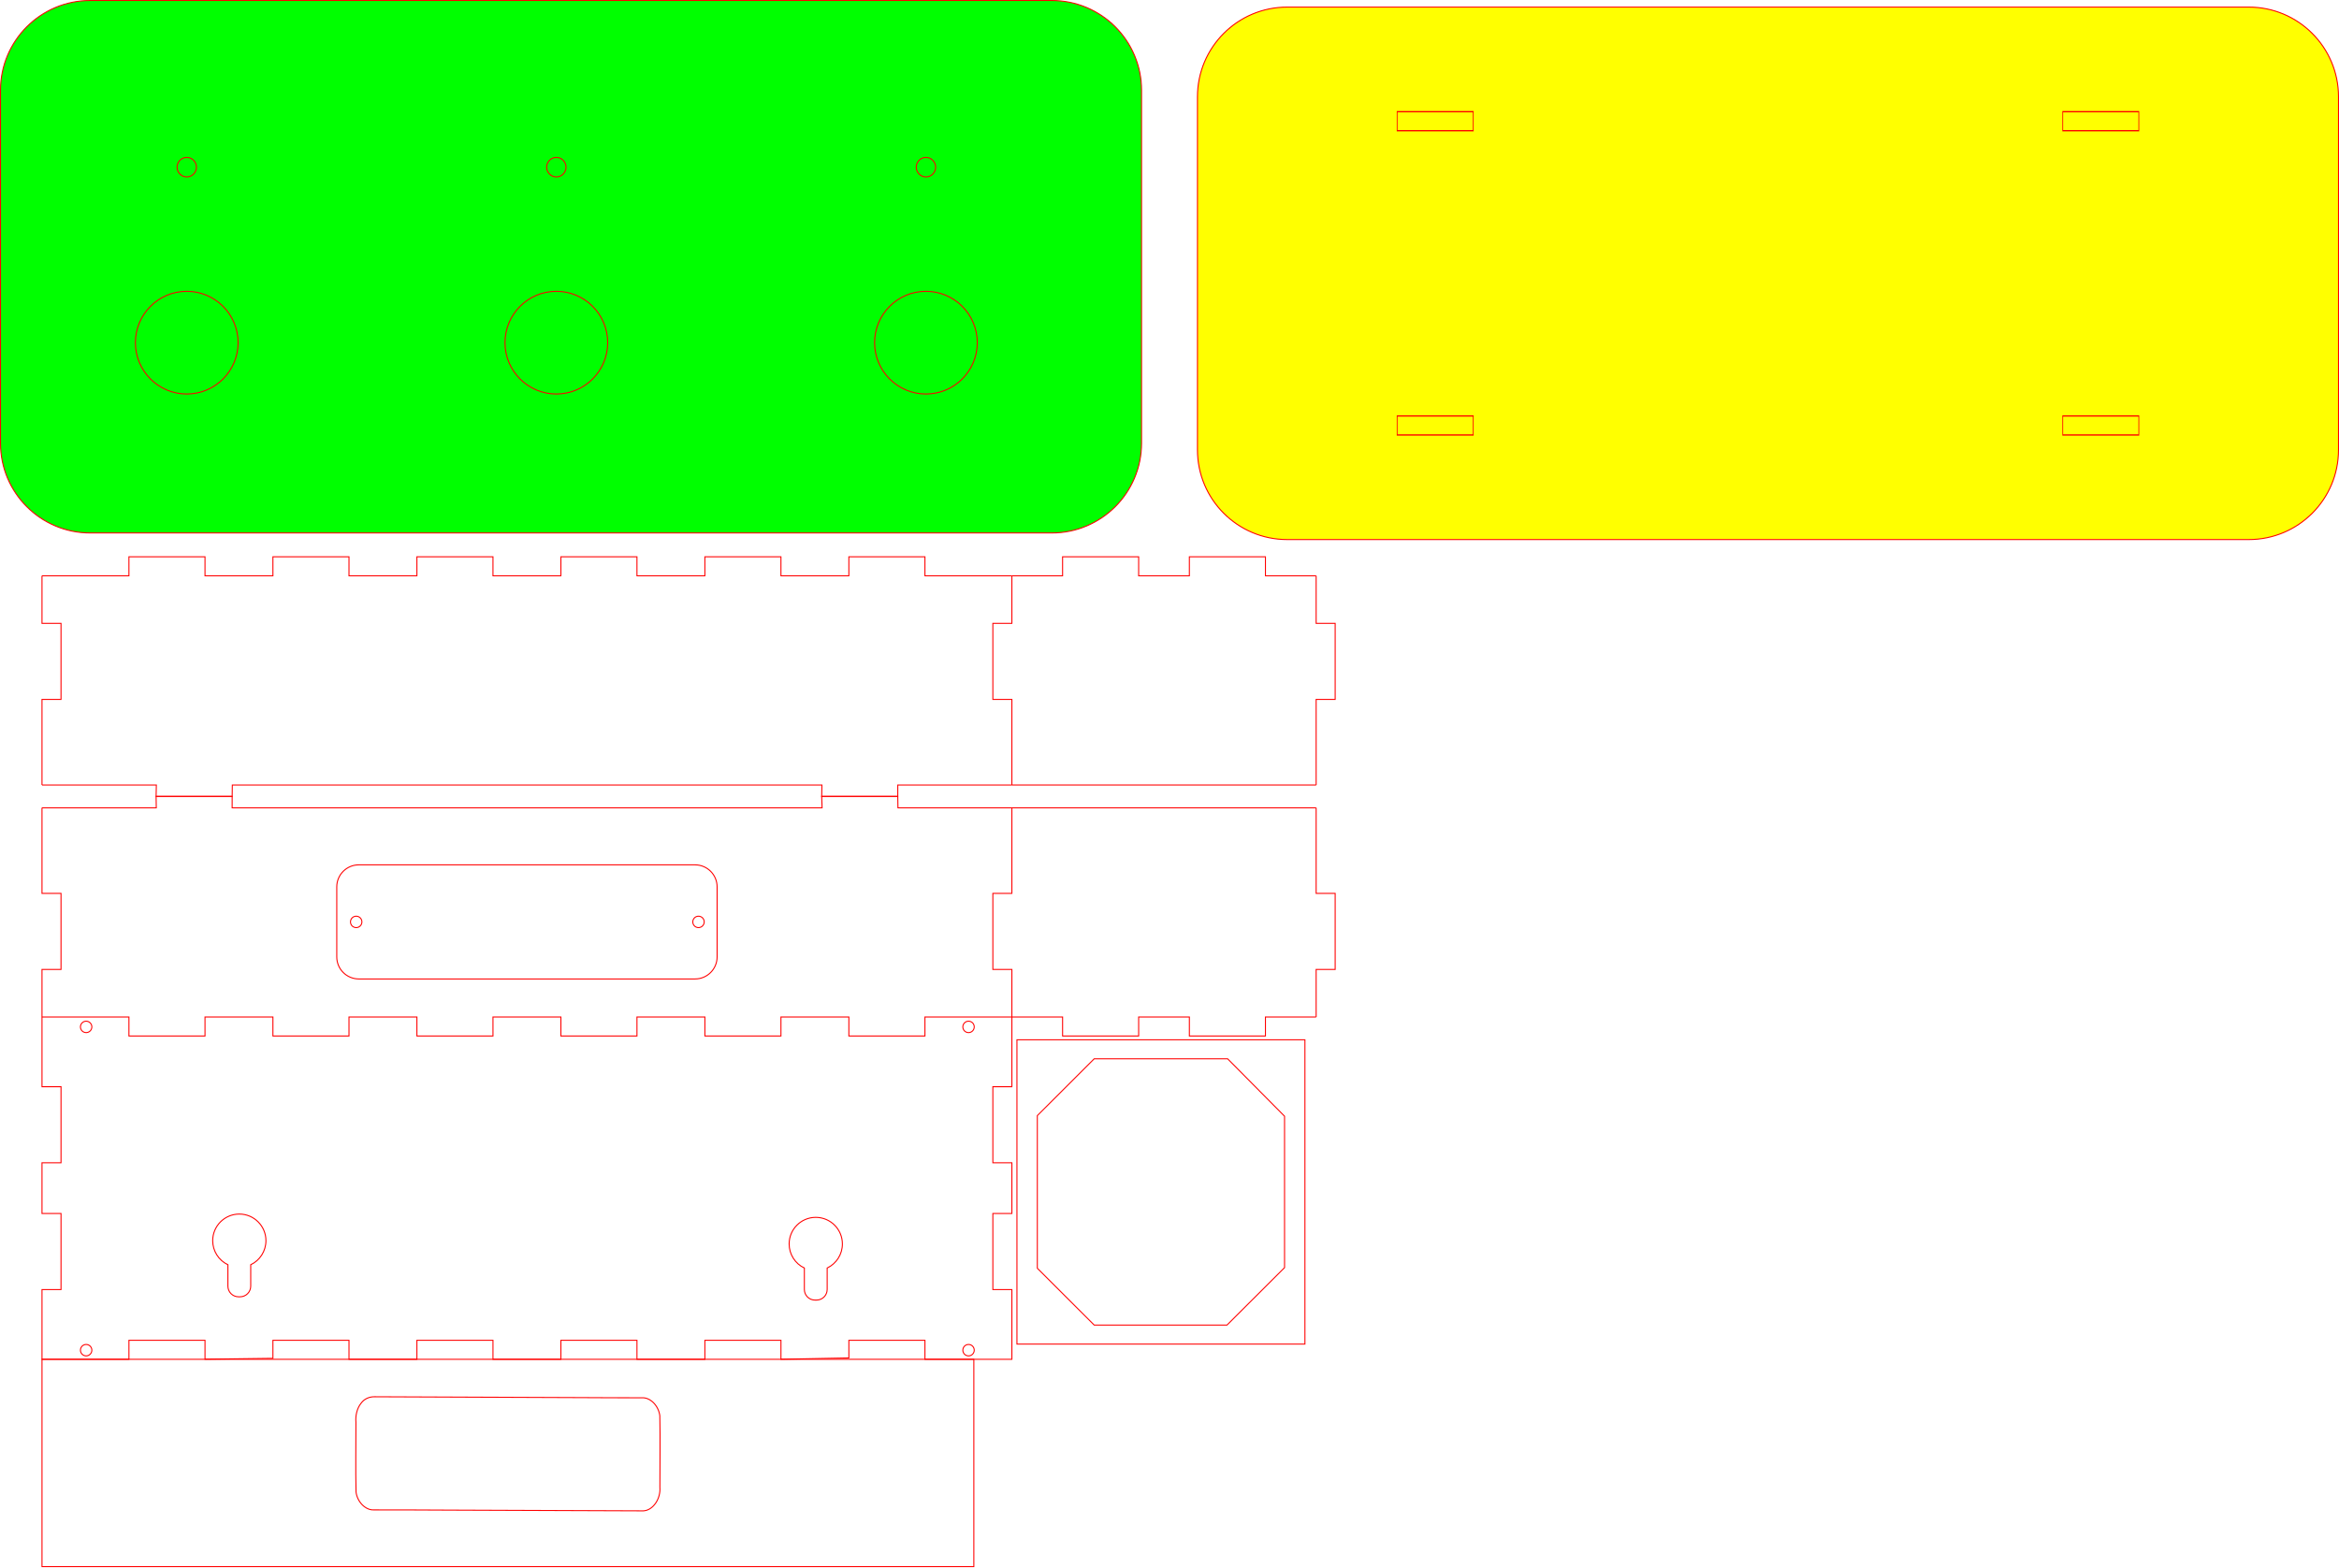
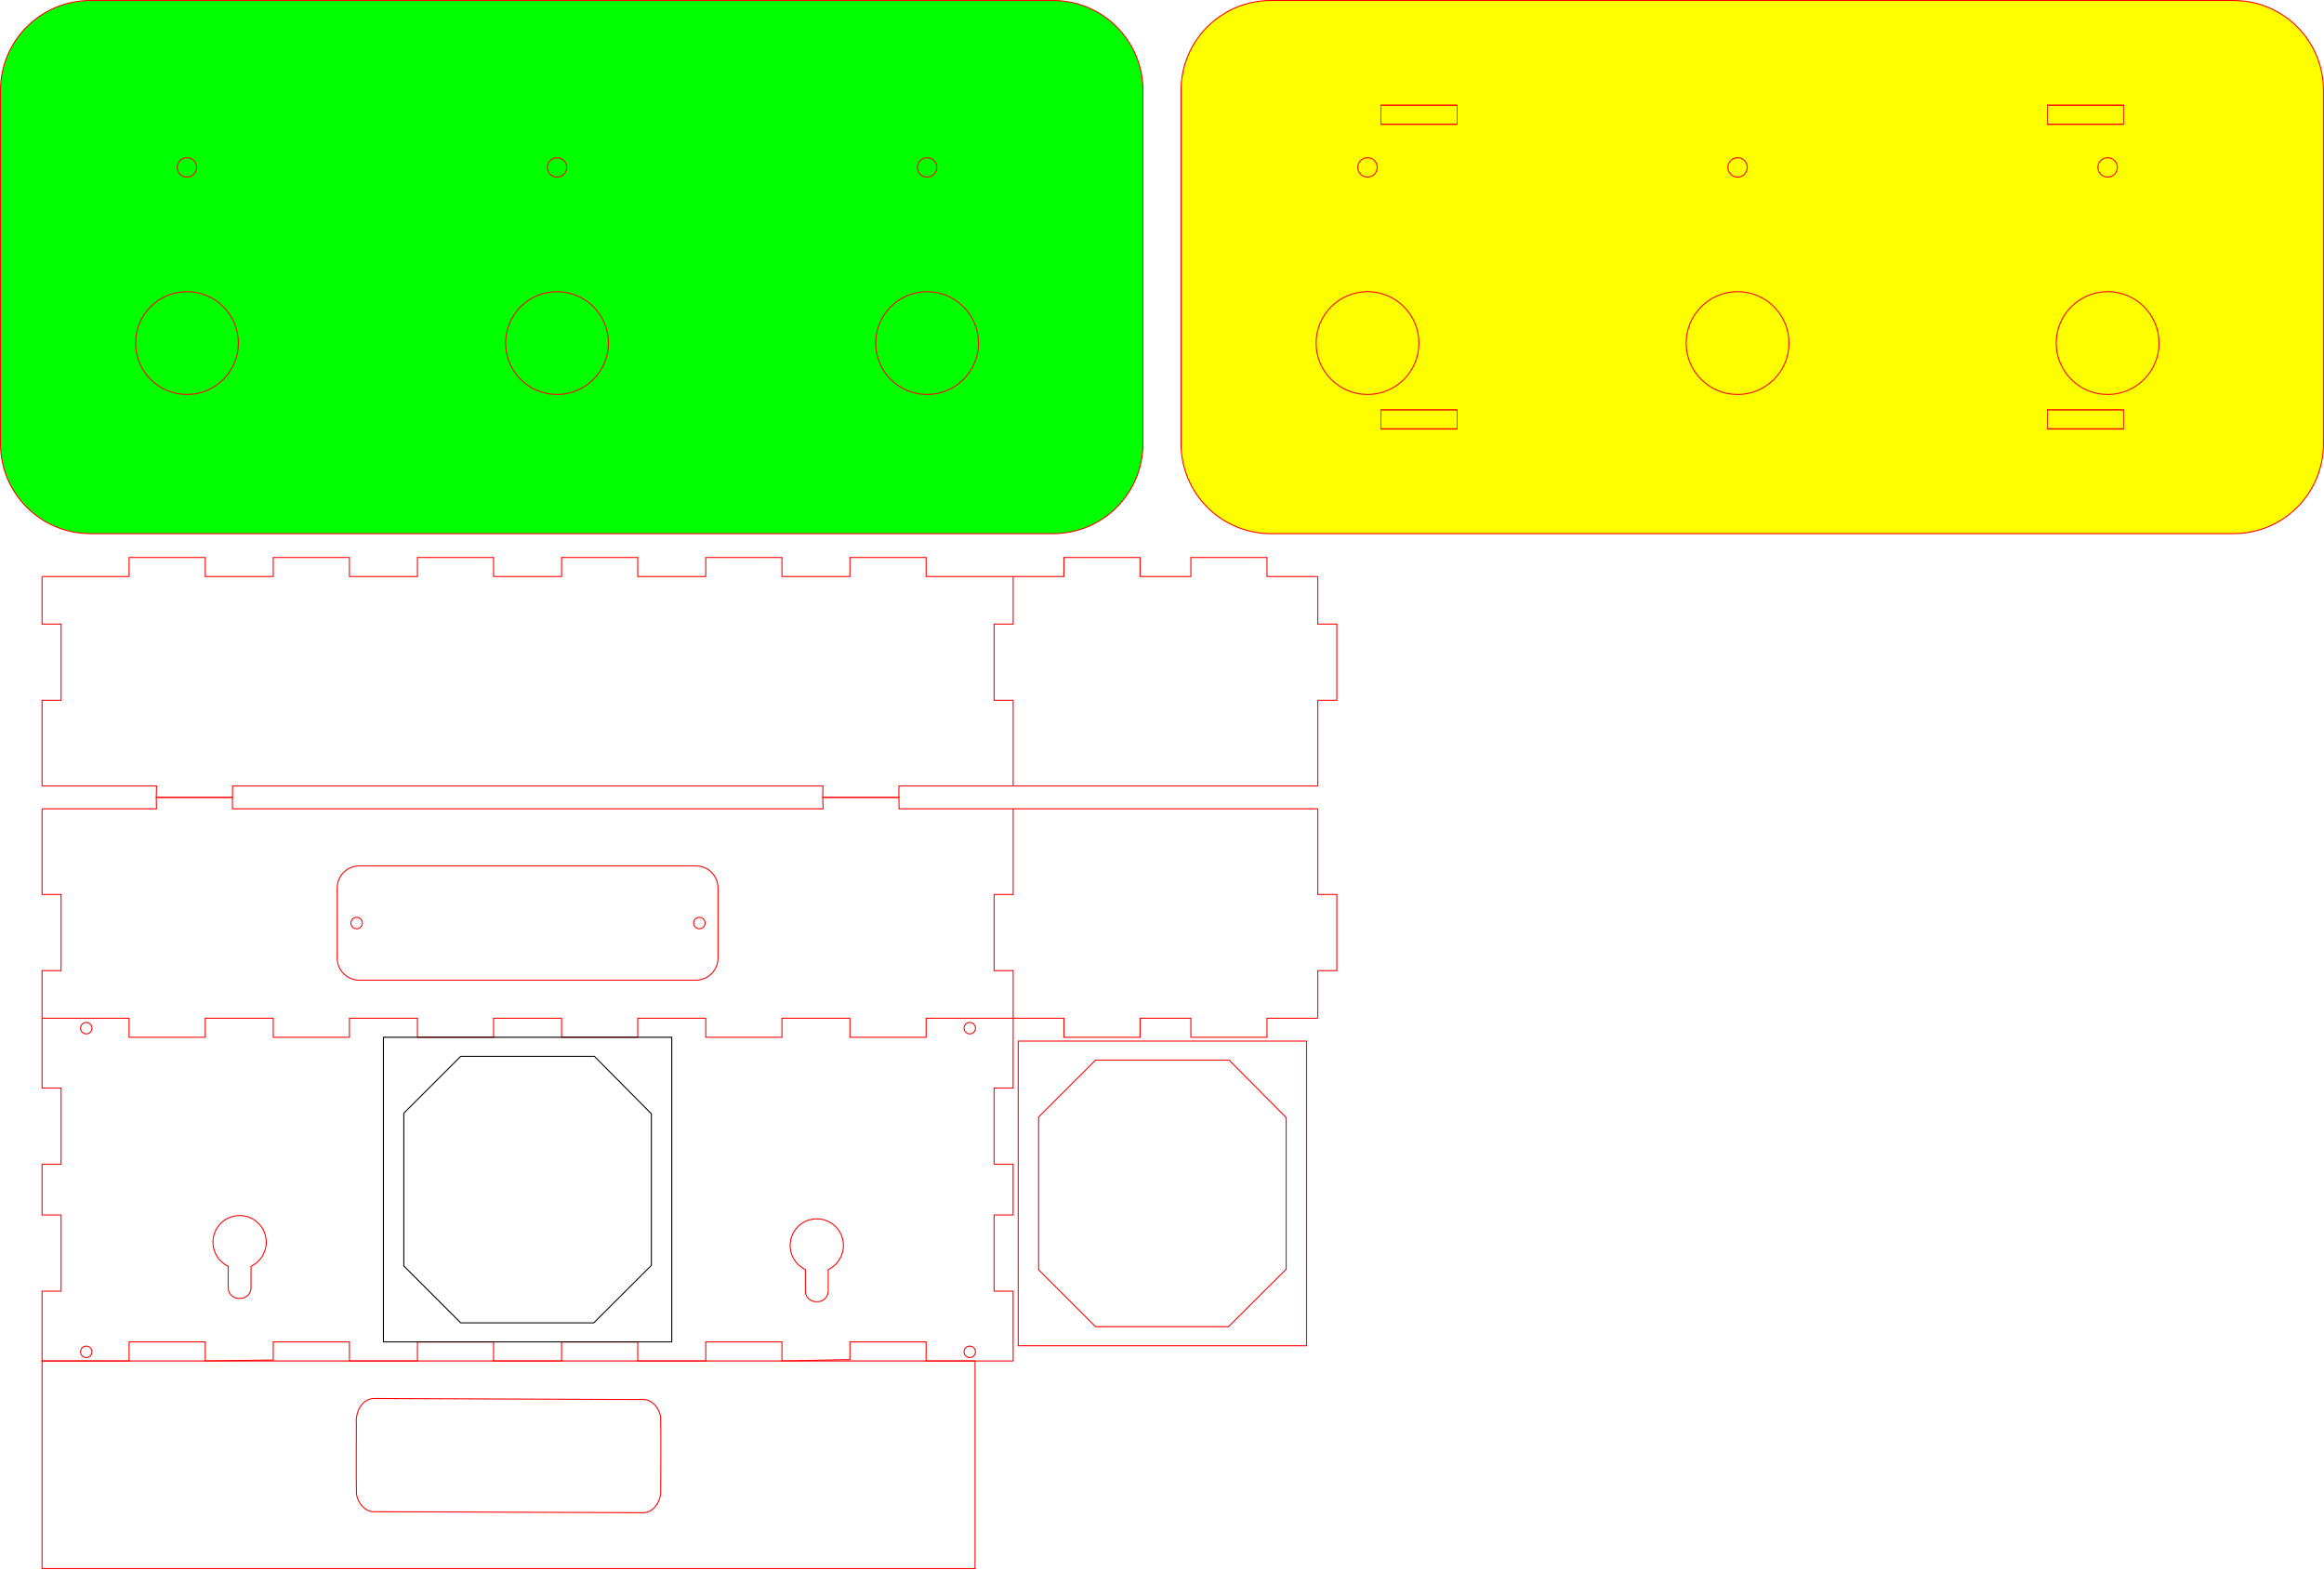
- <svg xmlns="http://www.w3.org/2000/svg" width="614.971mm" height="412.053mm" viewBox="0 0 614.971 412.053" version="1.1" id="svg5">
+ <svg xmlns="http://www.w3.org/2000/svg" width="610.265mm" height="412.053mm" viewBox="0 0 610.265 412.053" version="1.1" id="svg5">
  <defs id="defs2" />
  <g id="layer1" transform="translate(23.25799,6.359771)">
    <rect style="opacity:1;vector-effect:none;fill:#00ff00;fill-opacity:1;fill-rule:evenodd;stroke:#ff0000;stroke-width:0.265;stroke-linecap:butt;stroke-linejoin:miter;stroke-miterlimit:4;stroke-dasharray:none;stroke-dashoffset:0;stroke-opacity:1" id="rect868" width="300" height="140" x="-23.126" y="-6.227" ry="23.588" />
-     <rect style="vector-effect:none;fill:#ffff00;fill-opacity:1;fill-rule:evenodd;stroke:#ff0000;stroke-width:0.265;stroke-linecap:butt;stroke-linejoin:miter;stroke-miterlimit:4;stroke-dasharray:none;stroke-dashoffset:0;stroke-opacity:1" id="rect868-4" width="300" height="140" x="291.581" y="-4.492" ry="23.588" />
    <circle style="fill:none;stroke:#ff0000;stroke-width:0.265" id="path1074" cx="25.841" cy="37.598" r="2.55" />
    <circle style="fill:none;stroke:#ff0000;stroke-width:0.265" id="path1074-4" cx="123.015" cy="37.598" r="2.55" />
    <circle style="fill:none;stroke:#ff0000;stroke-width:0.265" id="path1074-1" cx="220.19" cy="37.598" r="2.55" />
    <circle style="fill:none;stroke:#ff0000;stroke-width:0.265" id="path1235" cx="25.841" cy="83.735" r="13.5" />
    <circle style="fill:none;stroke:#ff0000;stroke-width:0.265" id="path1235-3" cx="123.015" cy="83.735" r="13.5" />
    <circle style="fill:none;stroke:#ff0000;stroke-width:0.265" id="path1235-6" cx="220.19" cy="83.735" r="13.5" />
    <g id="g_tag_id_3" class="g_tag_piece_box" transform="translate(-17.21544,140.0373)" style="fill:none;stroke:#ff0000;stroke-width:0.265;stroke-miterlimit:4;stroke-dasharray:none">
      <path d="m 5,5 v 0 h 5 V 5 H 27.857 V 0 h 20 V 5 5 H 65.714 V 0 h 20 V 5 5 H 103.571 V 0 h 20 v 5 0 h 17.857 V 0 h 20 v 5 0 h 17.857 V 0 h 20 v 5 0 h 17.857 V 0 h 20 V 5 5 H 255 h 5" fill="transparent" id="path8" style="fill:none;stroke:#ff0000;stroke-width:0.265;stroke-miterlimit:4;stroke-dasharray:none" />
      <path d="m 260,5 v 0 5 0 7.5 h -5 v 20 h 5 v 0 7.5 15" fill="transparent" id="path10" style="fill:none;stroke:#ff0000;stroke-width:0.265;stroke-miterlimit:4;stroke-dasharray:none" />
      <path d="m 260,60 h -29.995 l -0.005,3 h -20 L 210.059,60 H 55.04 l -0.04,3 h -20 L 35.065,60 H 5" fill="transparent" id="path12" style="fill:none;stroke:#ff0000;stroke-width:0.265;stroke-miterlimit:4;stroke-dasharray:none" />
      <path d="m 5,60 v 0 -15 0 -7.5 h 5 v -20 H 5 v 0 V 10 5" fill="transparent" id="path14" style="fill:none;stroke:#ff0000;stroke-width:0.265;stroke-miterlimit:4;stroke-dasharray:none" />
    </g>
    <g id="g_tag_id_5" class="g_tag_piece_box" transform="translate(-17.21544,140.0373)" style="fill:none;stroke:#ff0000;stroke-width:0.265;stroke-miterlimit:4;stroke-dasharray:none">
      <path d="m 260,5 v 0 0 h 13.333 V 0 h 20 v 5 0 h 13.333 V 0 h 20 V 5 5 H 340" fill="transparent" id="path17" style="fill:none;stroke:#ff0000;stroke-width:0.265;stroke-miterlimit:4;stroke-dasharray:none" />
      <path d="m 340,5 v 0 5 0 7.5 h 5 v 20 h -5 v 0 7.5 15" fill="transparent" id="path19" style="fill:none;stroke:#ff0000;stroke-width:0.265;stroke-miterlimit:4;stroke-dasharray:none" />
      <path d="M 340,60 H 260" fill="transparent" id="path21" style="fill:none;stroke:#ff0000;stroke-width:0.265;stroke-miterlimit:4;stroke-dasharray:none" />
    </g>
    <path id="rect8308" style="opacity:1;vector-effect:none;fill:none;fill-opacity:1;fill-rule:evenodd;stroke:#ff0000;stroke-width:0.265;stroke-linecap:butt;stroke-linejoin:miter;stroke-miterlimit:4;stroke-dasharray:none;stroke-dashoffset:0;stroke-opacity:1" d="M 232.785,405.561 V 351.038 H -12.215 v 54.523 z m -86.935,-14.669 c -16.828,-0.063 -33.656,-0.12 -50.484,-0.192 -6.767,-0.012 -13.536,-0.088 -20.301,-0.059 -2.127,0.135 -4.371,-2.011 -4.713,-4.695 -0.137,-6.11 -0.02,-12.228 -0.029,-18.342 -0.161,-1.765 0.299,-3.746 1.38,-5.044 0.879,-1.18 2.191,-1.672 3.454,-1.668 18.388,0.083 36.778,0.136 55.167,0.225 5.054,0.006 10.152,0.077 15.178,0.042 2.163,-0.138 4.358,1.99 4.72,4.699 0.139,6.277 0.005,12.563 0.02,18.844 0.238,3 -1.755,5.941 -4.176,6.178 -0.067,0.004 -0.17,0.011 -0.215,0.011 z" />
    <g id="g_tag_id_1" class="g_tag_piece_box" transform="translate(-17.21544,166.0373)" style="fill:none;stroke:#ff0000;stroke-width:0.265;stroke-miterlimit:4;stroke-dasharray:none">
      <path d="m 260,40 v 0 15 0 7.5 h -5 v 20 h 5 v 0 7.5 5" fill="transparent" id="path24" style="fill:none;stroke:#ff0000;stroke-width:0.265;stroke-miterlimit:4;stroke-dasharray:none" />
      <path d="m 260,95 v 0 h -5 v 0 h -17.857 v 5 h -20 v -5 0 h -17.857 v 5 h -20 v -5 0 h -17.857 v 5 h -20 v -5 0 h -17.857 v 5 h -20 v -5 0 H 85.714 v 5 h -20 v -5 0 H 47.857 v 5 h -20 v -5 0 H 10 5" fill="transparent" id="path26" style="fill:none;stroke:#ff0000;stroke-width:0.265;stroke-miterlimit:4;stroke-dasharray:none" />
      <path d="m 5,95 v 0 -5 0 -7.5 h 5 v -20 H 5 v 0 V 55 40" fill="transparent" id="path28" style="fill:none;stroke:#ff0000;stroke-width:0.265;stroke-miterlimit:4;stroke-dasharray:none" />
    </g>
    <g id="g_tag_id_4" class="g_tag_piece_box" transform="translate(-17.21544,166.0373)" style="fill:none;stroke:#ff0000;stroke-width:0.265;stroke-miterlimit:4;stroke-dasharray:none">
      <path d="m 340,40 v 0 15 0 7.5 h 5 v 20 h -5 v 0 7.5 5" fill="transparent" id="path31" style="fill:none;stroke:#ff0000;stroke-width:0.265;stroke-miterlimit:4;stroke-dasharray:none" />
      <path d="m 340,95 v 0 0 h -13.333 v 5 h -20 v -5 0 h -13.333 v 5 h -20 v -5 0 H 260" fill="transparent" id="path33" style="fill:none;stroke:#ff0000;stroke-width:0.265;stroke-miterlimit:4;stroke-dasharray:none" />
    </g>
    <path id="path40" style="fill:none;stroke:#ff0000;stroke-width:0.265;stroke-miterlimit:4;stroke-dasharray:none" d="m 242.785,261.037 v 5 13.334 h -5 v 20 h 5 v 13.334 h -5 v 20 h 5 v 13.334 5 h -5 -17.857 v -5 h -20 v 4.641 l -17.857,0.359 v -5 H 162.07 v 5 h -17.857 v -5 h -20 v 5 h -17.857 v -5 H 86.356 v 5 H 68.499 v -5 H 48.499 l 2.06e-4,4.749 -17.857,0.236 -2.07e-4,-4.985 H 10.642 v 5 H -7.216 -12.215 v -5 -13.334 h 5 v -20 h -5 v -13.334 h 5 v -20 h -5 v -13.334 -5" />
    <path id="rect1955" style="vector-effect:none;fill:none;fill-opacity:1;fill-rule:evenodd;stroke:#ff0000;stroke-width:0.265;stroke-linecap:butt;stroke-linejoin:miter;stroke-miterlimit:4;stroke-dasharray:none;stroke-dashoffset:0;stroke-opacity:1" d="m 39.471,334.61 c -1.556,0 -2.808,-1.252 -2.808,-2.808 v -5.624 a 7,7 0 0 1 -4,-6.323 7,7 0 0 1 7,-7 7,7 0 0 1 7,7 7,7 0 0 1 -4,6.324 v 5.622 c 0,1.556 -1.252,2.808 -2.808,2.808 z" />
    <path id="rect1955-0" style="vector-effect:none;fill:none;fill-opacity:1;fill-rule:evenodd;stroke:#ff0000;stroke-width:0.265;stroke-linecap:butt;stroke-linejoin:miter;stroke-miterlimit:4;stroke-dasharray:none;stroke-dashoffset:0;stroke-opacity:1" d="m 191.032,335.475 c -1.556,0 -2.808,-1.252 -2.808,-2.808 v -5.624 a 7,7 0 0 1 -4,-6.323 7,7 0 0 1 7,-7 7,7 0 0 1 7,7 7,7 0 0 1 -4,6.324 v 5.622 c 0,1.556 -1.252,2.808 -2.808,2.808 z" />
    <rect style="opacity:1;vector-effect:none;fill:none;fill-opacity:1;fill-rule:evenodd;stroke:#ff0000;stroke-width:0.265;stroke-linecap:butt;stroke-linejoin:miter;stroke-miterlimit:4;stroke-dasharray:none;stroke-dashoffset:0;stroke-opacity:1" id="rect3919" width="100" height="30" x="65.285" y="221.037" ry="5.795" />
    <path style="fill:none;stroke:#ff0000;stroke-width:0.265px;stroke-linecap:butt;stroke-linejoin:miter;stroke-opacity:1" d="m -12.215,206.037 h 30.047 l -0.047,-3 h 20 l -0.007,3 H 192.885 l -0.1,-3 h 20 l 0.046,3 h 109.954" id="path4662" />
-     <g id="g7477" transform="translate(-110,-5.533361)" style="fill:none">
-       <g id="g7221" transform="matrix(1,0,0,1.666667,306.2938,-298.1878)" style="stroke-width:0.775;fill:none">
+     <rect style="opacity:1;vector-effect:none;fill:#ffff00;fill-opacity:1;fill-rule:evenodd;stroke:#ff0000;stroke-width:0.265;stroke-linecap:butt;stroke-linejoin:miter;stroke-miterlimit:4;stroke-dasharray:none;stroke-dashoffset:0;stroke-opacity:1" id="rect1000" width="300" height="140" x="286.874" y="-6.227" ry="23.588" />
+     <g id="g7477" transform="translate(-114.7064,-7.268697)" style="fill:none">
+       <g id="g7221" transform="matrix(1,0,0,1.666667,306.2938,-298.1878)" style="fill:none;stroke-width:0.775">
        <rect style="vector-effect:none;fill:none;fill-opacity:1;fill-rule:evenodd;stroke:#ff0000;stroke-width:0.205;stroke-linecap:butt;stroke-linejoin:miter;stroke-miterlimit:4;stroke-dasharray:none;stroke-dashoffset:0;stroke-opacity:1" id="rect4167-9" width="20.005" height="3" x="322.785" y="196.037" ry="0" />
        <rect style="vector-effect:none;fill:none;fill-opacity:1;fill-rule:evenodd;stroke:#ff0000;stroke-width:0.205;stroke-linecap:butt;stroke-linejoin:miter;stroke-miterlimit:4;stroke-dasharray:none;stroke-dashoffset:0;stroke-opacity:1" id="rect4167-9-5" width="20.005" height="3" x="147.785" y="196.037" ry="0" />
      </g>
-       <g id="g7469" transform="matrix(1,0,0,1.666667,306.2938,-218.1878)" style="stroke-width:0.775;fill:none">
+       <g id="g7469" transform="matrix(1,0,0,1.666667,306.2938,-218.1878)" style="fill:none;stroke-width:0.775">
        <rect style="vector-effect:none;fill:none;fill-opacity:1;fill-rule:evenodd;stroke:#ff0000;stroke-width:0.205;stroke-linecap:butt;stroke-linejoin:miter;stroke-miterlimit:4;stroke-dasharray:none;stroke-dashoffset:0;stroke-opacity:1" id="rect7465" width="20.005" height="3" x="322.785" y="196.037" ry="0" />
        <rect style="vector-effect:none;fill:none;fill-opacity:1;fill-rule:evenodd;stroke:#ff0000;stroke-width:0.205;stroke-linecap:butt;stroke-linejoin:miter;stroke-miterlimit:4;stroke-dasharray:none;stroke-dashoffset:0;stroke-opacity:1" id="rect7467" width="20.005" height="3" x="147.785" y="196.037" ry="0" />
      </g>
    </g>
    <circle style="fill:none;stroke:#ff0000;stroke-width:0.265;stroke-miterlimit:4;stroke-dasharray:none" id="path7928" cx="-0.608" cy="263.643" r="1.5" />
    <circle style="fill:none;stroke:#ff0000;stroke-width:0.265;stroke-miterlimit:4;stroke-dasharray:none" id="circle8010" cx="-0.608" cy="348.643" r="1.5" />
    <circle style="fill:none;stroke:#ff0000;stroke-width:0.265;stroke-miterlimit:4;stroke-dasharray:none" id="circle8012" cx="231.392" cy="348.643" r="1.5" />
    <circle style="fill:none;stroke:#ff0000;stroke-width:0.265;stroke-miterlimit:4;stroke-dasharray:none" id="circle8014" cx="231.392" cy="263.643" r="1.5" />
    <circle style="fill:none;stroke:#ff0000;stroke-width:0.265;stroke-miterlimit:4;stroke-dasharray:none" id="circle8519" cx="70.392" cy="236.037" r="1.5" />
    <circle style="fill:none;stroke:#ff0000;stroke-width:0.265;stroke-miterlimit:4;stroke-dasharray:none" id="circle8521" cx="160.392" cy="236.037" r="1.5" />
    <path id="rect8545" style="opacity:1;vector-effect:none;fill:none;fill-opacity:1;fill-rule:evenodd;stroke:#ff0000;stroke-width:0.265;stroke-linecap:butt;stroke-linejoin:miter;stroke-miterlimit:4;stroke-dasharray:none;stroke-dashoffset:0;stroke-opacity:1" d="m 244.118,267.037 v 80 h 75.715 v -80 z m 20.305,5 h 35.089 l 14.964,15.094 v 39.809 l -15.129,15.097 H 264.423 l -14.947,-14.931 v -40.14 z" />
+     <circle style="fill:none;stroke:#ff0000;stroke-width:0.265" id="circle1002" cx="335.841" cy="37.598" r="2.55" />
+     <circle style="fill:none;stroke:#ff0000;stroke-width:0.265" id="circle1004" cx="433.015" cy="37.598" r="2.55" />
+     <circle style="fill:none;stroke:#ff0000;stroke-width:0.265" id="circle1006" cx="530.19" cy="37.598" r="2.55" />
+     <circle style="fill:none;stroke:#ff0000;stroke-width:0.265" id="circle1008" cx="335.841" cy="83.735" r="13.5" />
+     <circle style="fill:none;stroke:#ff0000;stroke-width:0.265" id="circle1010" cx="433.015" cy="83.735" r="13.5" />
+     <circle style="fill:none;stroke:#ff0000;stroke-width:0.265" id="circle1012" cx="530.19" cy="83.735" r="13.5" />
+     <path id="path1240" style="opacity:1;vector-effect:none;fill:none;fill-opacity:1;fill-rule:evenodd;stroke:#000000;stroke-width:0.265;stroke-linecap:butt;stroke-linejoin:miter;stroke-miterlimit:4;stroke-dasharray:none;stroke-dashoffset:0;stroke-opacity:1" d="m 77.427,266.037 v 80 h 75.715 v -80 z m 20.305,5 h 35.089 l 14.964,15.094 v 39.809 l -15.129,15.097 H 97.732 l -14.947,-14.931 v -40.14 z" />
  </g>
</svg>
